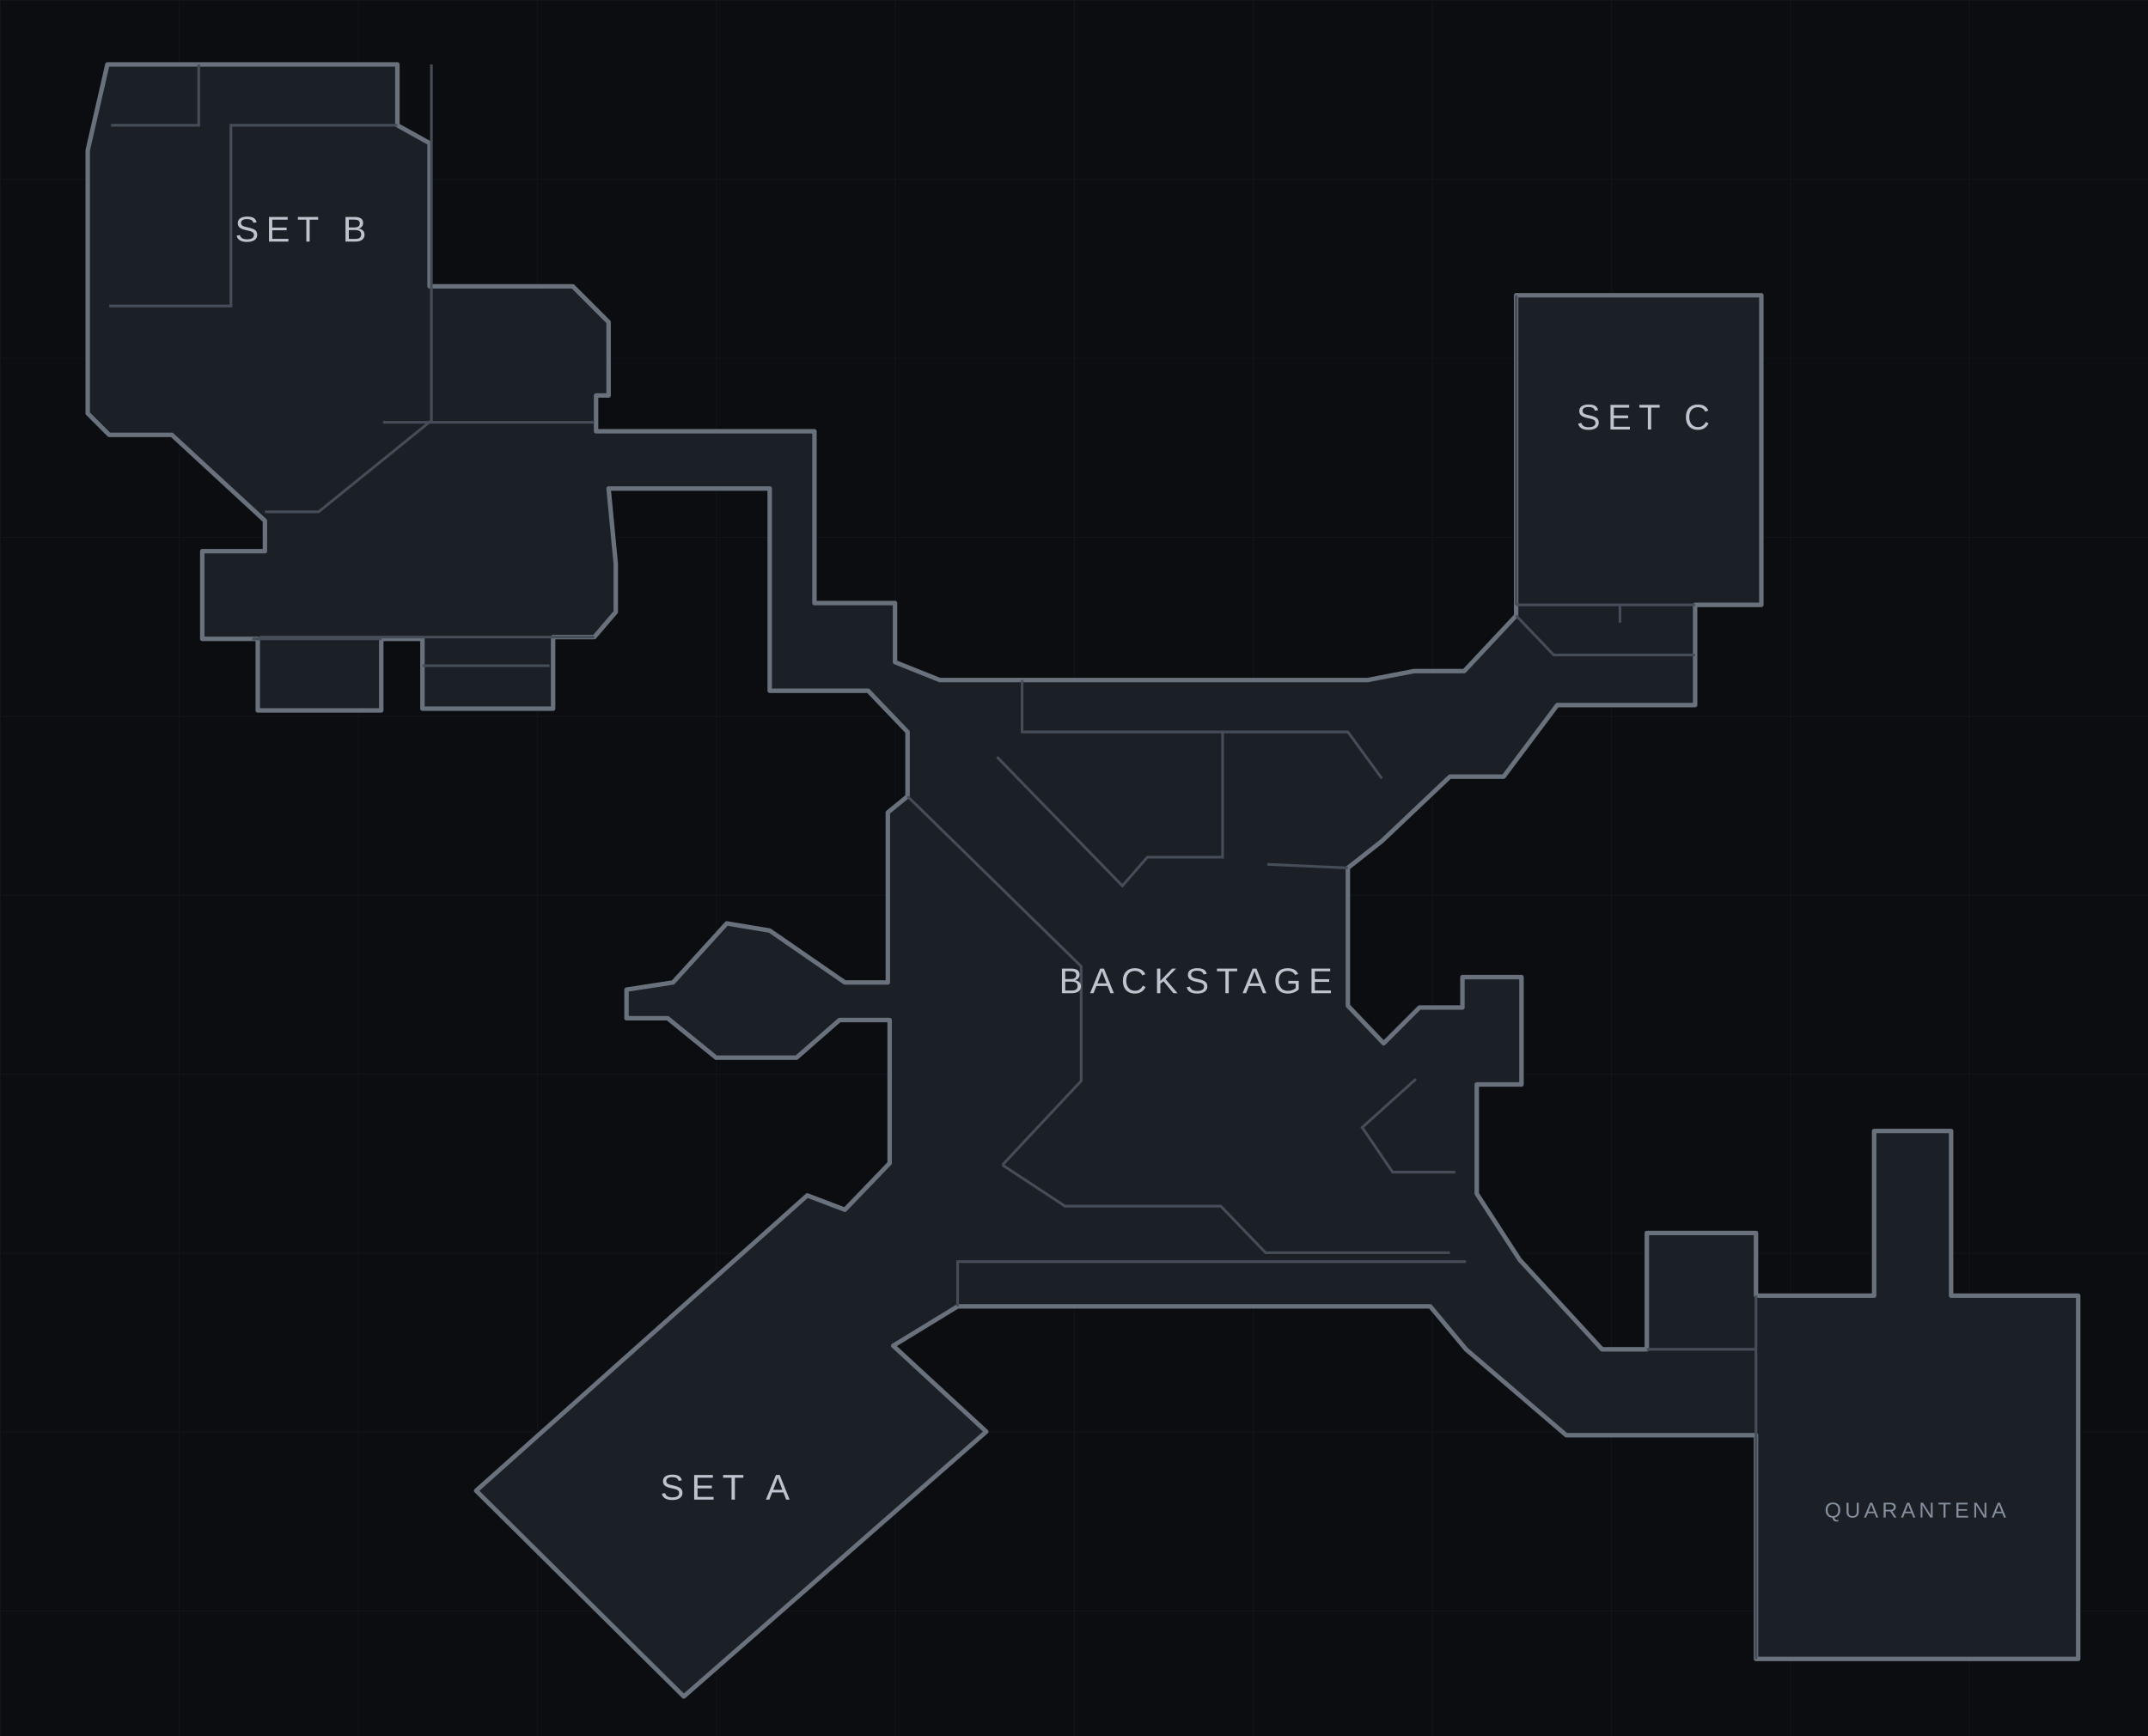
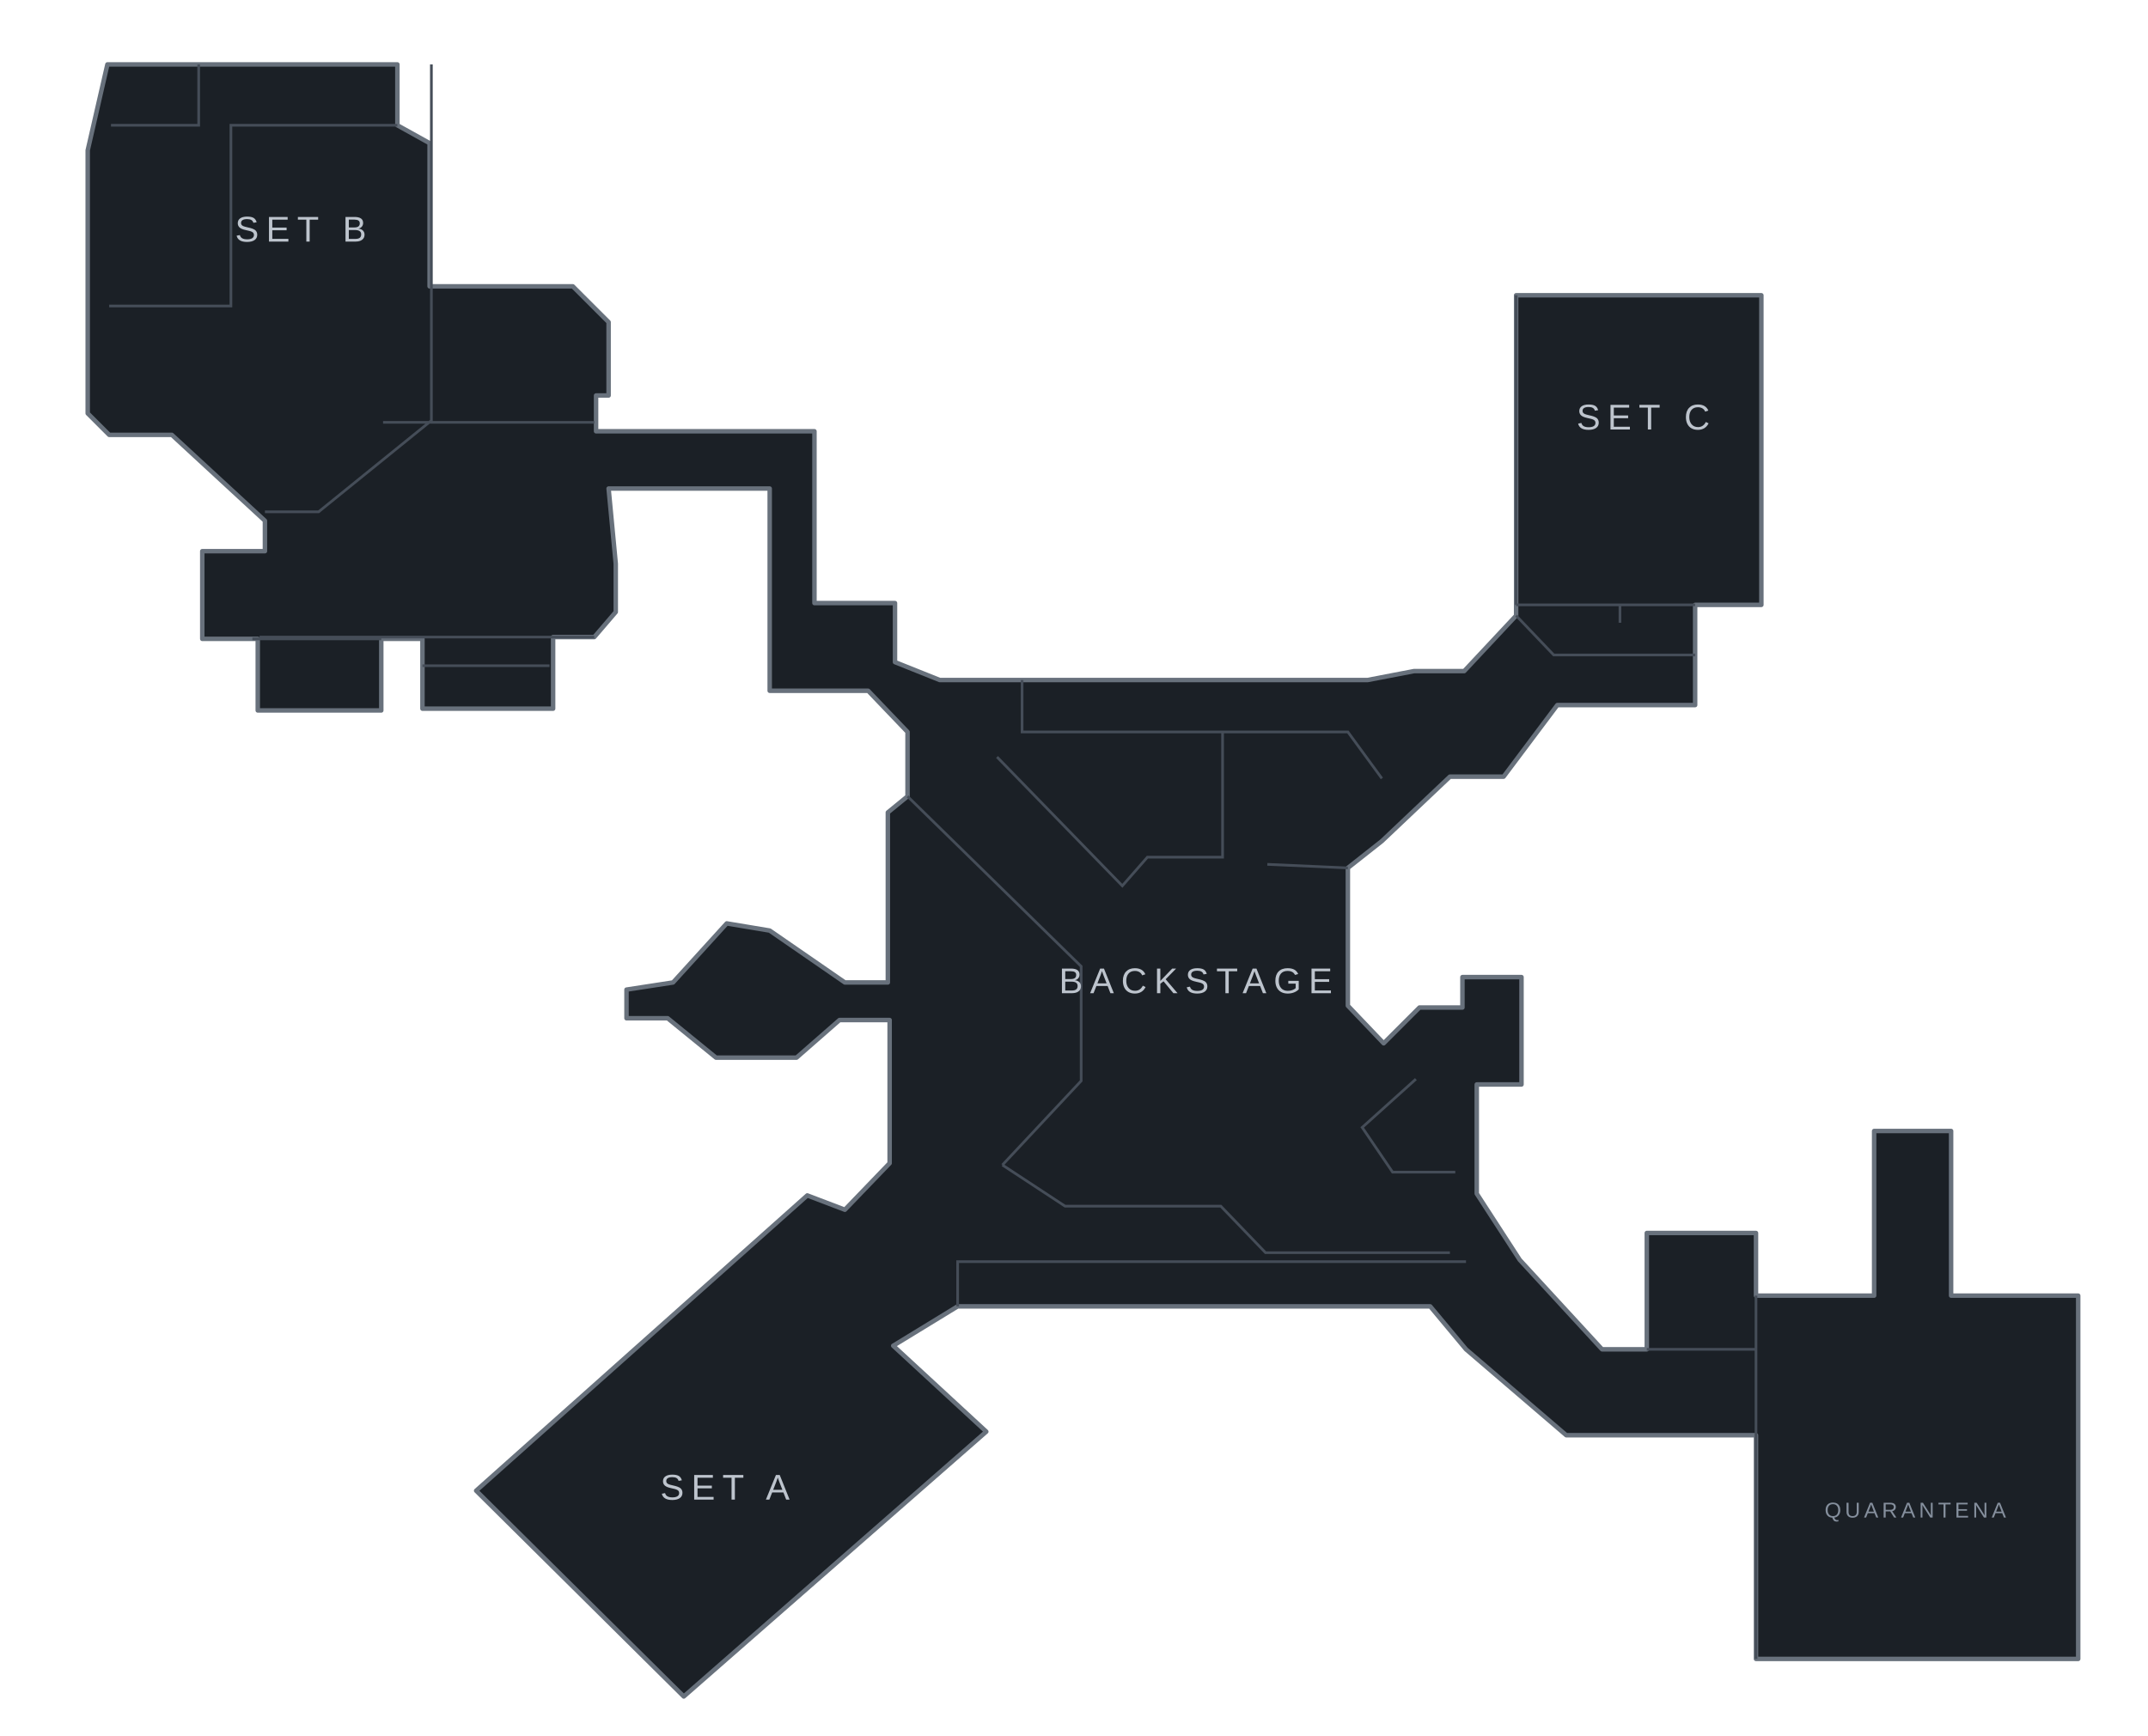
<svg xmlns="http://www.w3.org/2000/svg" viewBox="0 0 1200 970">
  <defs>
    <pattern id="grid" width="100" height="100" patternUnits="userSpaceOnUse">
      <path d="M100 0H0V100" fill="none" stroke="#58606c" stroke-opacity=".09" stroke-width="1" />
    </pattern>
    <pattern id="hatch" width="8" height="8" patternUnits="userSpaceOnUse">
      <path d="M0 8L8 0" stroke="#626b78" stroke-opacity=".08" />
    </pattern>
    <filter id="glow">
      <feGaussianBlur stdDeviation="7" />
    </filter>
  </defs>
  <style>.land{fill:#20242a;stroke:#4a505a;stroke-width:2}.shore{fill:none;stroke:#30353d;stroke-width:15;opacity:.55}.road{fill:none;stroke:#525964;stroke-width:13;stroke-linecap:round;stroke-linejoin:round}.roadline{fill:none;stroke:#969da6;stroke-width:1;opacity:.3}.minor{fill:none;stroke:#363c44;stroke-width:5;stroke-linecap:round}.room{fill:#1b2026;stroke:#68717c;stroke-width:2.5;stroke-linejoin:round}.detail{fill:none;stroke:#454d58;stroke-width:1.5}.label{font-family:Arial,sans-serif;fill:#bdc4cd;font-size:20px;letter-spacing:4px;text-anchor:middle}.small{font-family:Arial,sans-serif;fill:#858f9d;font-size:12px;letter-spacing:2px;text-anchor:middle}</style>
-   <rect x="-10000" y="-10000" width="20000" height="20000" fill="#0b0d10" />
-   <rect x="-10000" y="-10000" width="20000" height="20000" fill="url(#grid)" />
  <path d="M60 36H222V70L240 80V160H320L340 180V221H333V241H455V337H500V370L525 380H764L790 375H818L847 344V165H984V338H947V394H870L840 434H810L772 470L753 485V562L773 583L793 563H817V546H850V606H825V667L849 704L895 754H920V689H981V724H1047V632H1090V724H1161V927H981V802H875L819 754L799 730H535L499 752L551 800L382 948L266 833L451 668L472 676L497 650V570H469L445 591H400L373 569H350V553L376 549L406 516L430 520L472 549H496V454L507 445V409L485 386H430V273H340L344 315V342L332 356H309V396H236V357H213V397H144V357H113V308H148V291L96 243H61L49 231V84Z" class="room" />
  <path d="M145 356H332M241 36V235L178 286H148M222 70H129V171H61M111 36V70H62M214 236H332M507 445L604 540V604L560 651M560 651L595 674H682L707 700H810M535 730V705H819M981 724V927M920 754H981M947 338H847M847 344L868 366H947M571 380V409H683V479H641L627 495L557 423M683 409H753L772 435M141 357H213M307 372H236M847 165V338M905 338V348M753 485L708 483M791 603L761 630L778 655H813" class="detail" />
  <text x="668" y="555" class="label">BACKSTAGE</text>
  <text x="405" y="838" class="label">SET A</text>
  <text x="168" y="135" class="label">SET B</text>
  <text x="918" y="240" class="label">SET C</text>
  <text x="1070" y="848" class="small">QUARANTENA</text>
</svg>
